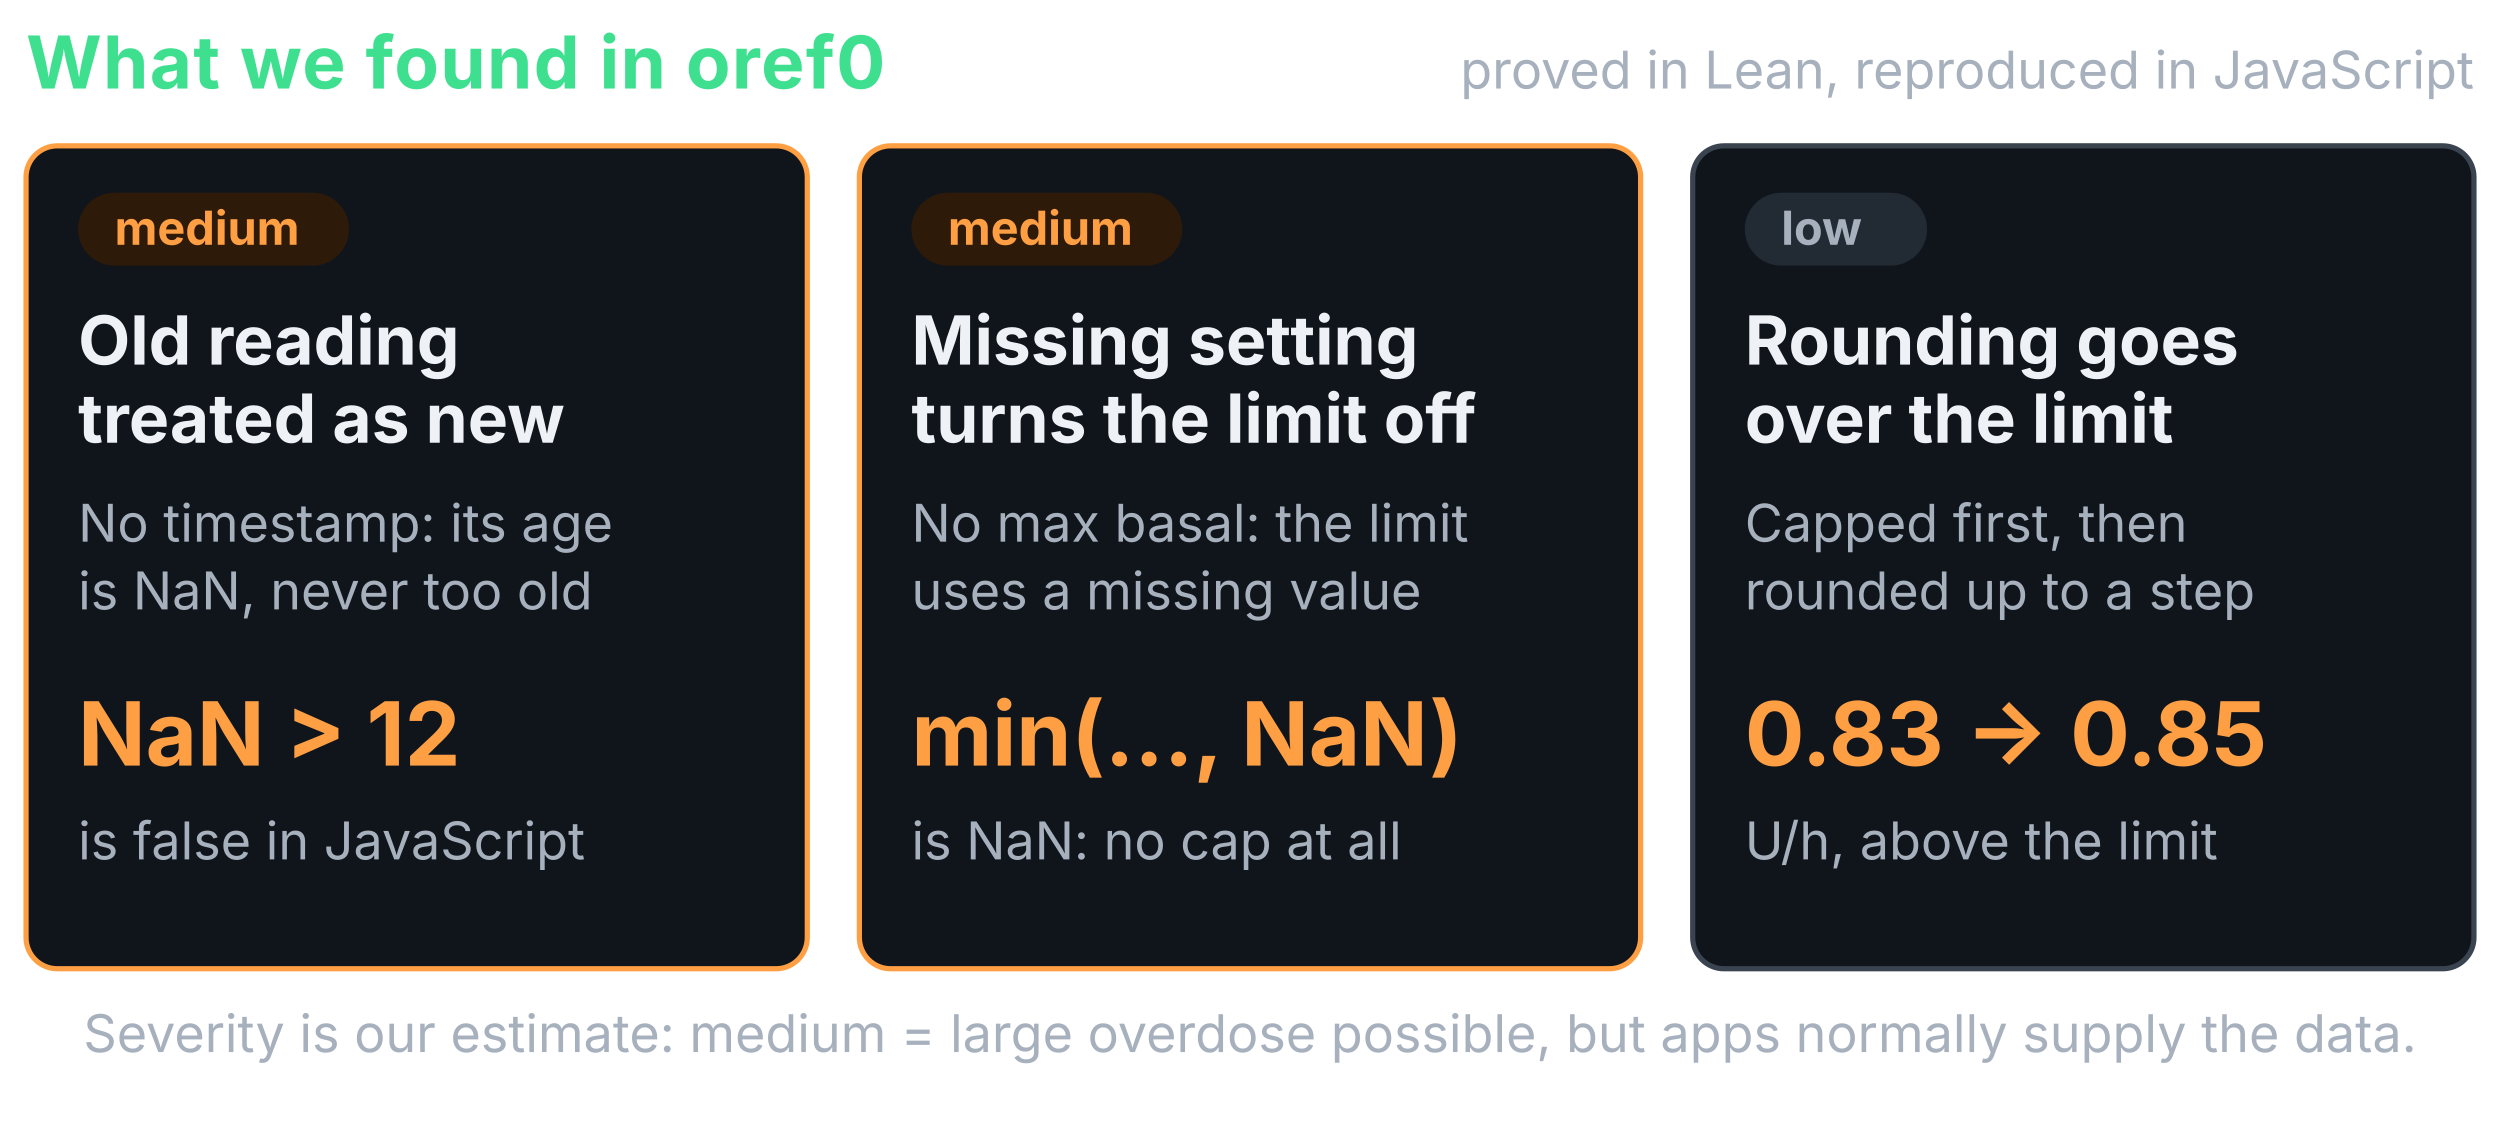
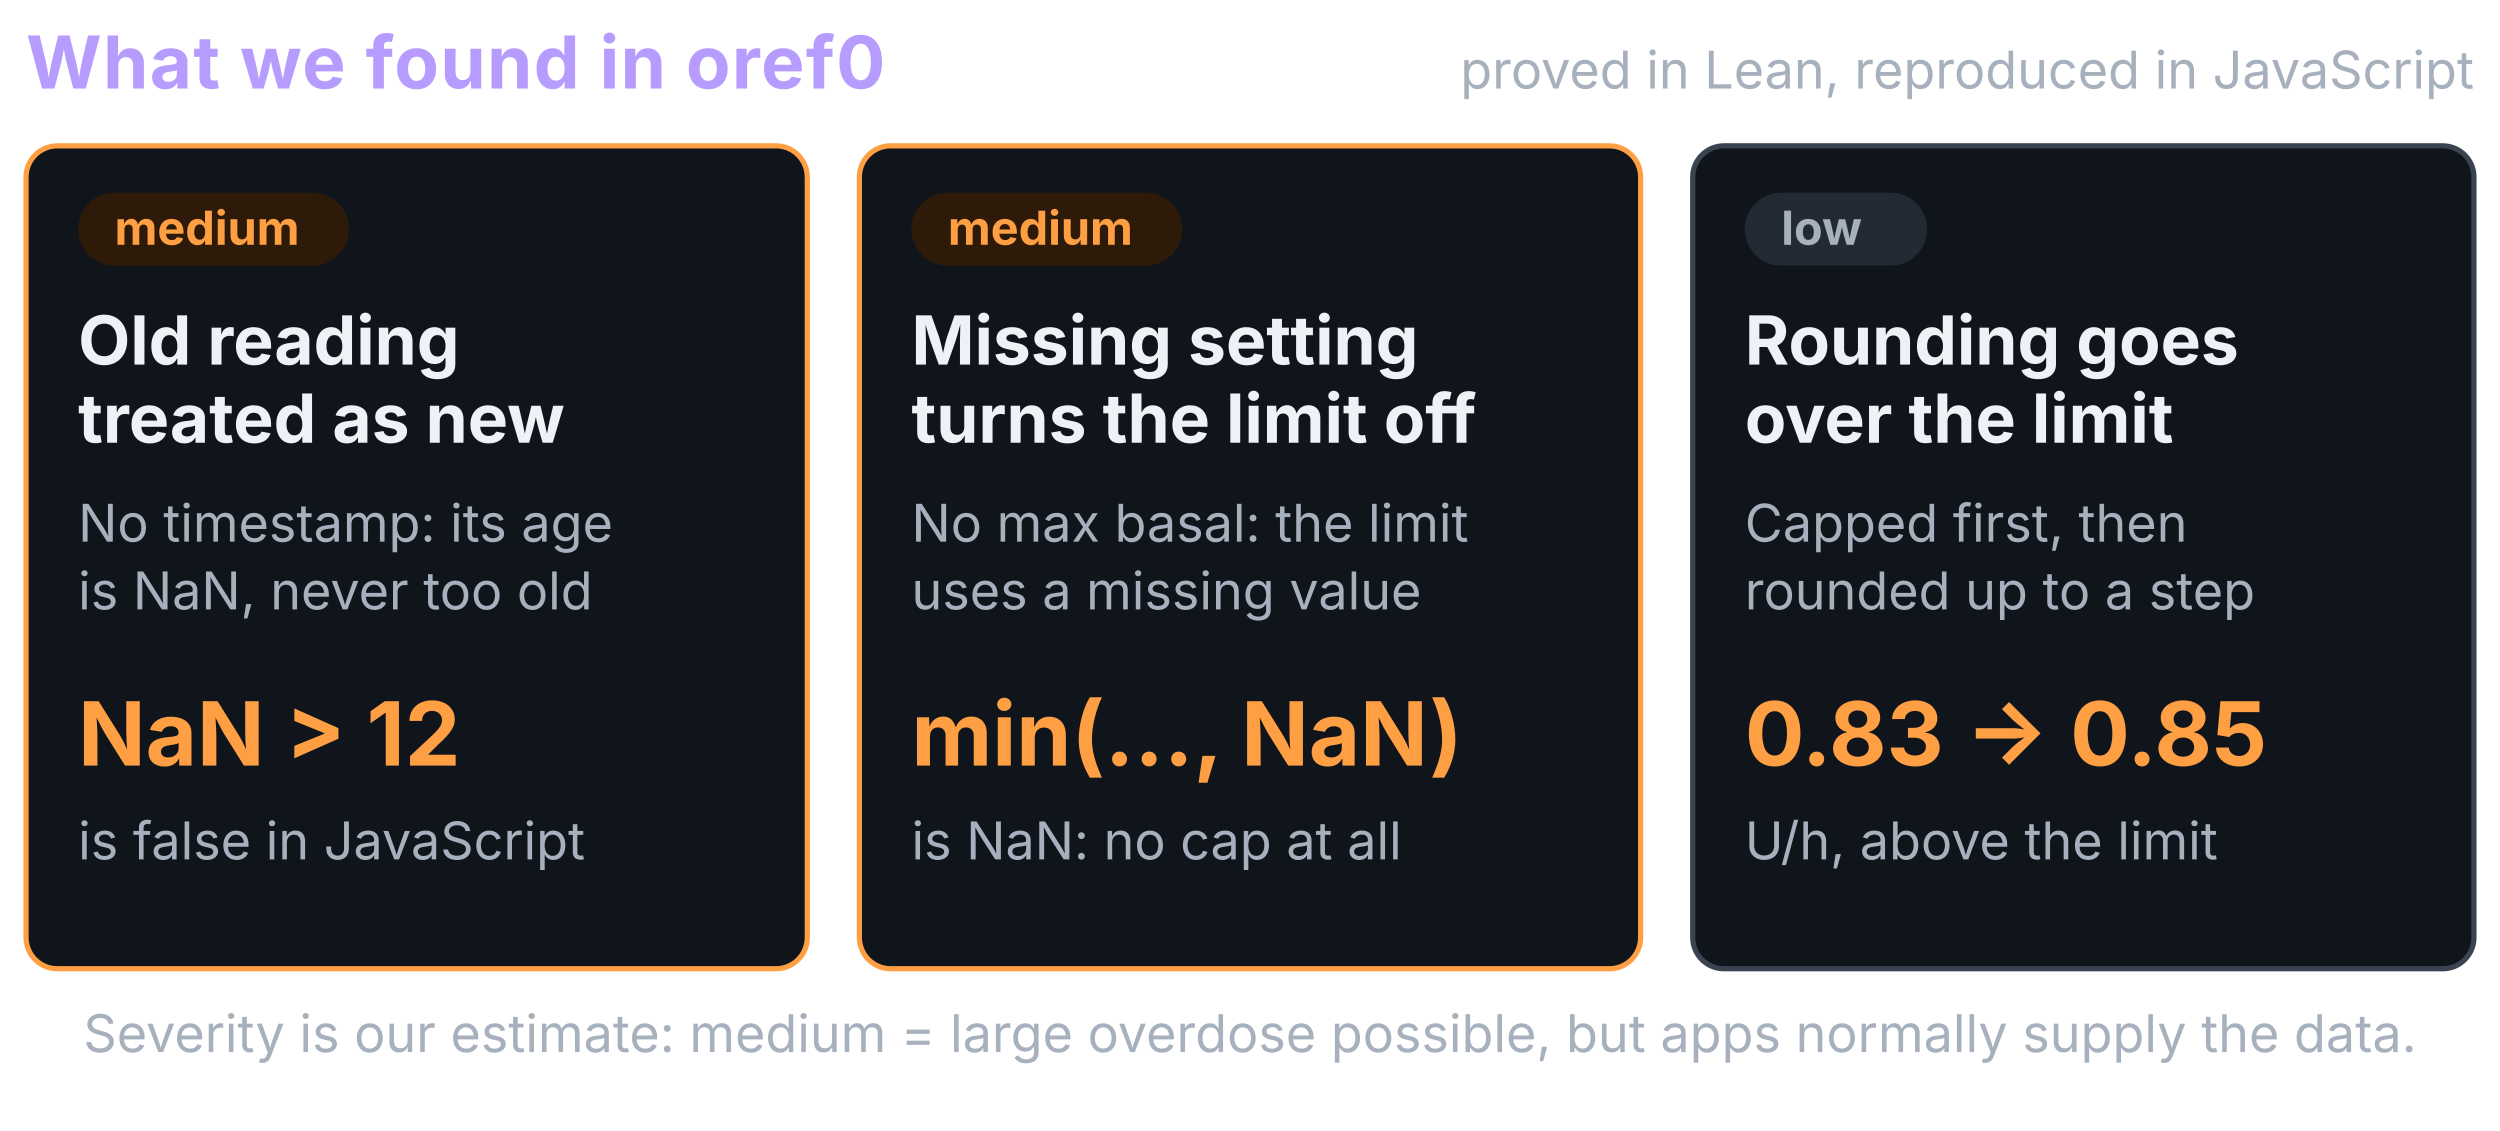
<svg xmlns="http://www.w3.org/2000/svg" viewBox="-10 -4 960 434" width="960" height="434" role="img" aria-label="What we found in oref0, proved in Lean and reproduced in JavaScript. Medium: an old reading with no timestamp is treated as new, because its age is NaN and NaN &gt; 12 is false. Medium: a missing max basal setting turns the limit off, because min with NaN is NaN. Low: rounding goes over the limit, 0.83 becomes 0.85 U/h. Severity is our estimate.">
  <defs>
    <marker id="head" viewBox="0 0 10 10" refX="9" refY="5" markerWidth="8" markerHeight="8" orient="auto-start-reverse">
      <path d="M0 0 L10 5 L0 10 z" fill="#7d8794" />
    </marker>
    <filter id="glow" x="-20%" y="-20%" width="140%" height="140%">
      <feGaussianBlur in="SourceAlpha" stdDeviation="6" result="b" />
      <feFlood flood-color="#3ee08f" flood-opacity="0.45" />
      <feComposite in2="b" operator="in" result="g" />
      <feMerge>
        <feMergeNode in="g" />
        <feMergeNode in="SourceGraphic" />
      </feMerge>
    </filter>
  </defs>
  <style>
    text { font-family: Inter, "Helvetica Neue", Arial, sans-serif; fill: #eef2f6; }
    .box { fill: #10151c; stroke: #3a4350; stroke-width: 2; }
    .main { fill: #0c2a1d; stroke: #3ee08f; stroke-width: 2.5; filter: url(#glow); }
    .hot { fill: #10151c; stroke: #ff9f43; stroke-width: 2; }
-     .h { font-size: 28px; font-weight: 700; fill: #3ee08f; letter-spacing: 0.5px; }
+     .h { font-size: 28px; font-weight: 700; fill: #b69cff; letter-spacing: 0.5px; }
    .t { font-size: 26px; font-weight: 700; }
    .tg { font-size: 26px; font-weight: 700; fill: #3ee08f; }
    .s { font-size: 20px; fill: #a7b0bd; }
    .i { font-size: 22px; }
    .n { font-size: 28px; font-weight: 700; fill: #3ee08f; }
    .nm { font-size: 28px; font-weight: 700; fill: #a7b0bd; }
    .no { font-size: 28px; font-weight: 700; fill: #ff9f43; }
    .big { font-size: 40px; font-weight: 700; fill: #3ee08f; }
    .bigo { font-size: 34px; font-weight: 700; fill: #ff9f43; }
    .pill { font-size: 18px; font-weight: 700; }
    .line { stroke: #7d8794; stroke-width: 2.5; fill: none; }
  </style>
  <text class="h" x="0" y="30" text-anchor="start">What we found in oref0</text>
  <text class="s" x="940" y="30" text-anchor="end">proved in Lean, reproduced in JavaScript</text>
  <rect class="hot" x="0" y="52" width="300" height="316" rx="12" />
  <rect x="20" y="70" width="104" height="28" rx="14" fill="#2e1a08" />
  <text class="pill" x="34" y="90" style="fill:#ff9f43">medium</text>
  <text class="t" x="20" y="136" text-anchor="start">Old reading</text>
  <text class="t" x="20" y="166" text-anchor="start">treated as new</text>
  <text class="s" x="20" y="204" text-anchor="start">No timestamp: its age</text>
  <text class="s" x="20" y="230" text-anchor="start">is NaN, never too old</text>
  <text class="bigo" x="20" y="290" text-anchor="start">NaN &gt; 12</text>
  <text class="s" x="20" y="326" text-anchor="start">is false in JavaScript</text>
  <rect class="hot" x="320" y="52" width="300" height="316" rx="12" />
  <rect x="340" y="70" width="104" height="28" rx="14" fill="#2e1a08" />
  <text class="pill" x="354" y="90" style="fill:#ff9f43">medium</text>
  <text class="t" x="340" y="136" text-anchor="start">Missing setting</text>
  <text class="t" x="340" y="166" text-anchor="start">turns the limit off</text>
  <text class="s" x="340" y="204" text-anchor="start">No max basal: the limit</text>
  <text class="s" x="340" y="230" text-anchor="start">uses a missing value</text>
  <text class="bigo" x="340" y="290" text-anchor="start">min(…, NaN)</text>
  <text class="s" x="340" y="326" text-anchor="start">is NaN: no cap at all</text>
  <rect class="box" x="640" y="52" width="300" height="316" rx="12" />
  <rect x="660" y="70" width="70" height="28" rx="14" fill="#222a33" />
  <text class="pill" x="674" y="90" style="fill:#a7b0bd">low</text>
  <text class="t" x="660" y="136" text-anchor="start">Rounding goes</text>
  <text class="t" x="660" y="166" text-anchor="start">over the limit</text>
  <text class="s" x="660" y="204" text-anchor="start">Capped first, then</text>
  <text class="s" x="660" y="230" text-anchor="start">rounded up to a step</text>
  <text class="bigo" x="660" y="290" text-anchor="start">0.83 → 0.85</text>
  <text class="s" x="660" y="326" text-anchor="start">U/h, above the limit</text>
  <text class="s" x="470" y="400" text-anchor="middle">Severity is our estimate: medium = large overdose possible, but apps normally supply the data.</text>
</svg>
